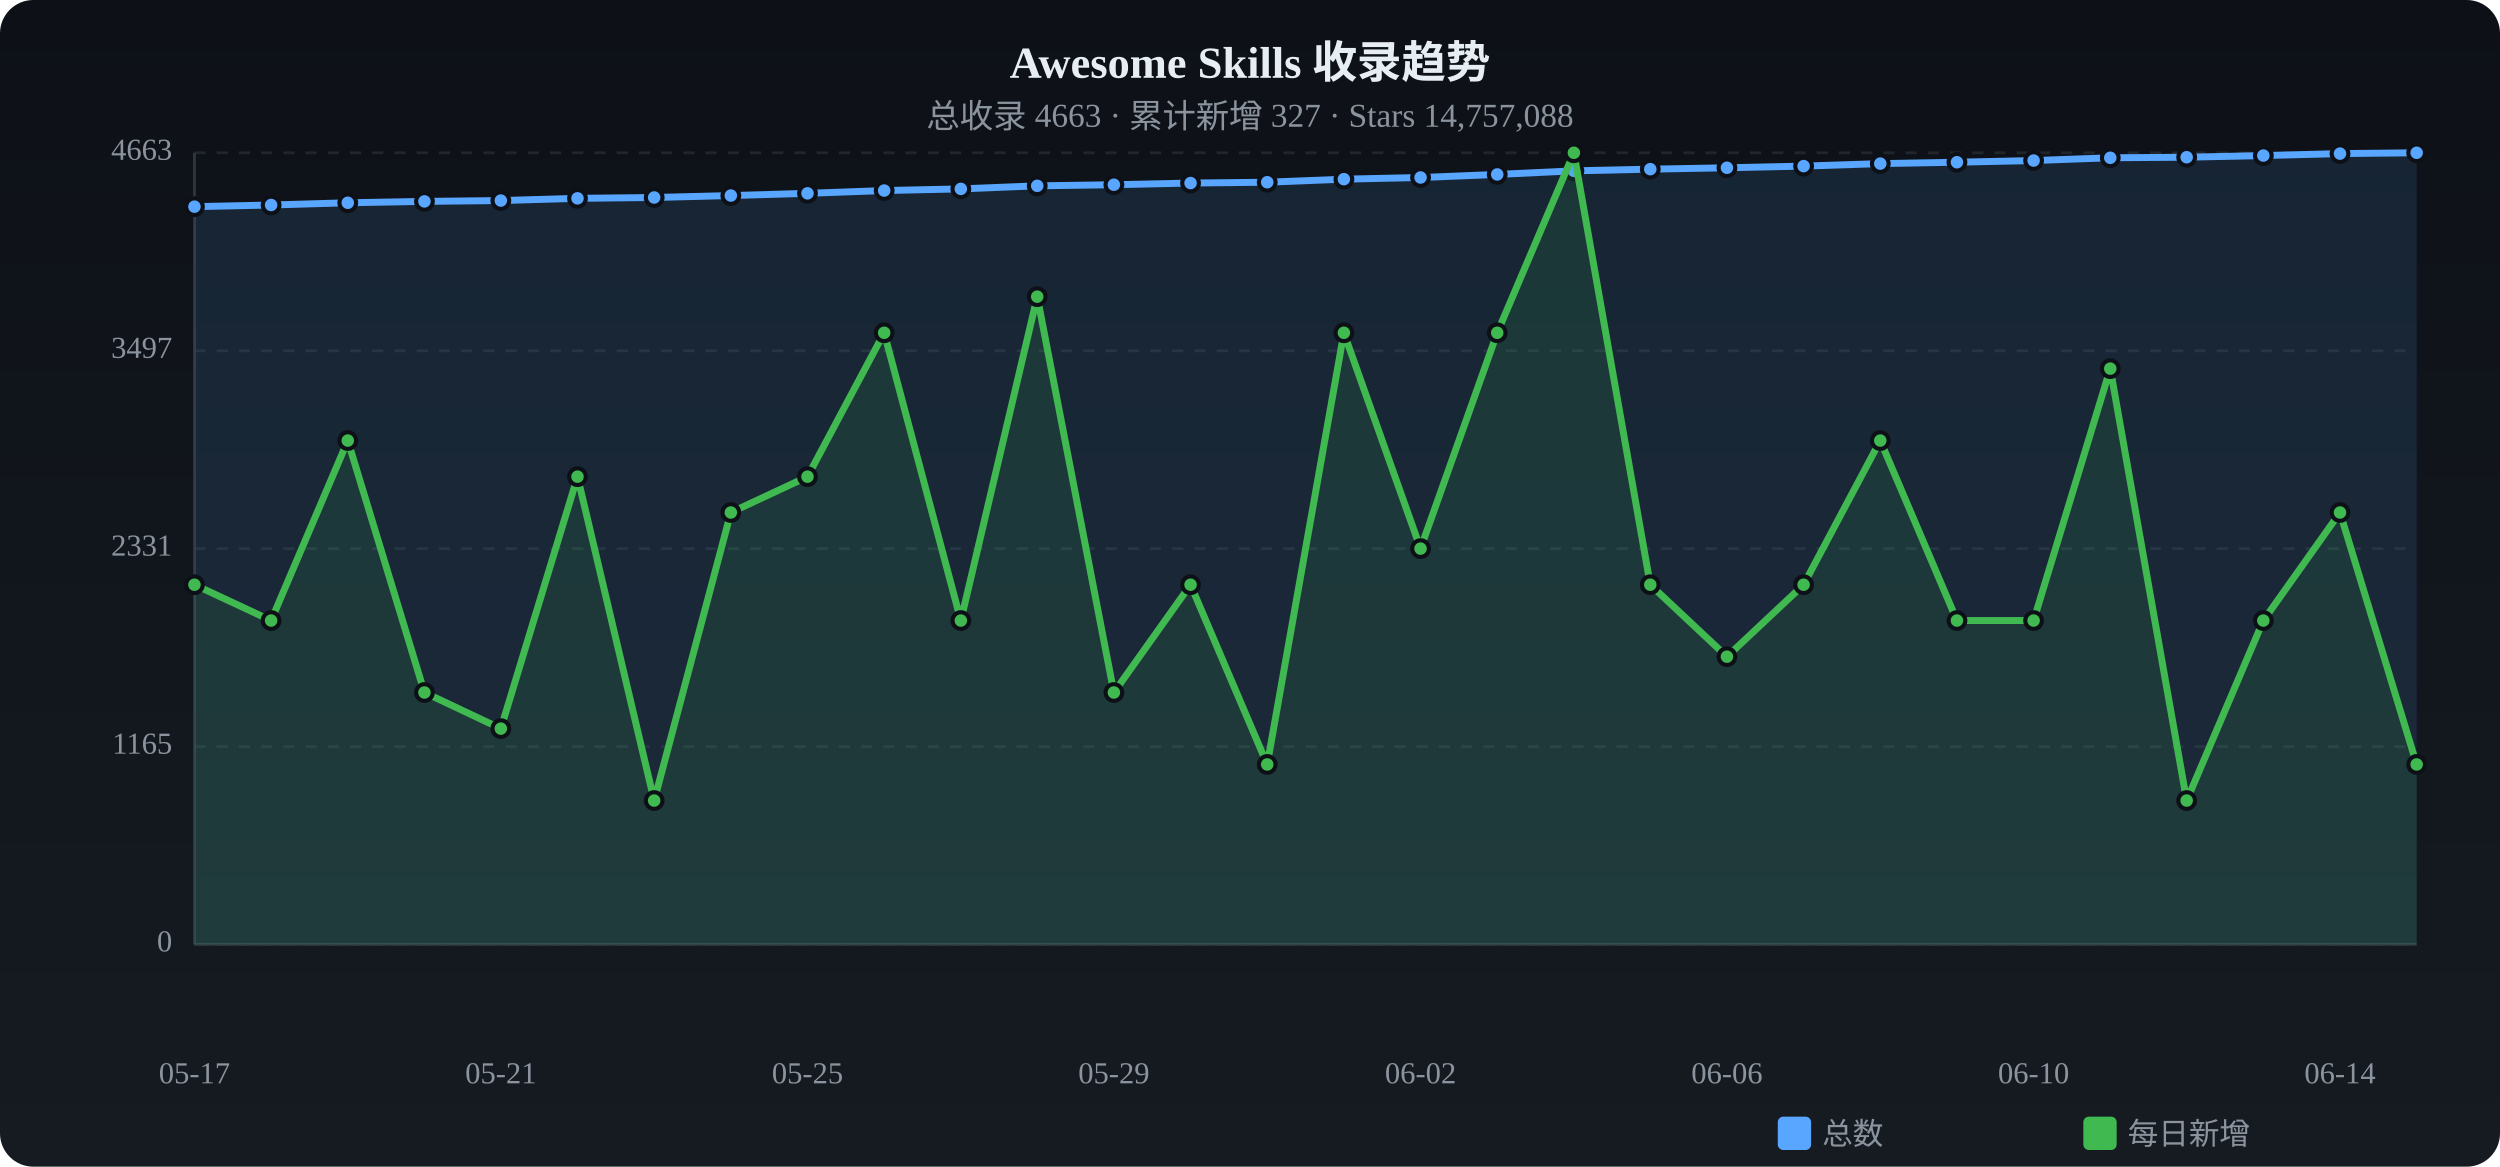
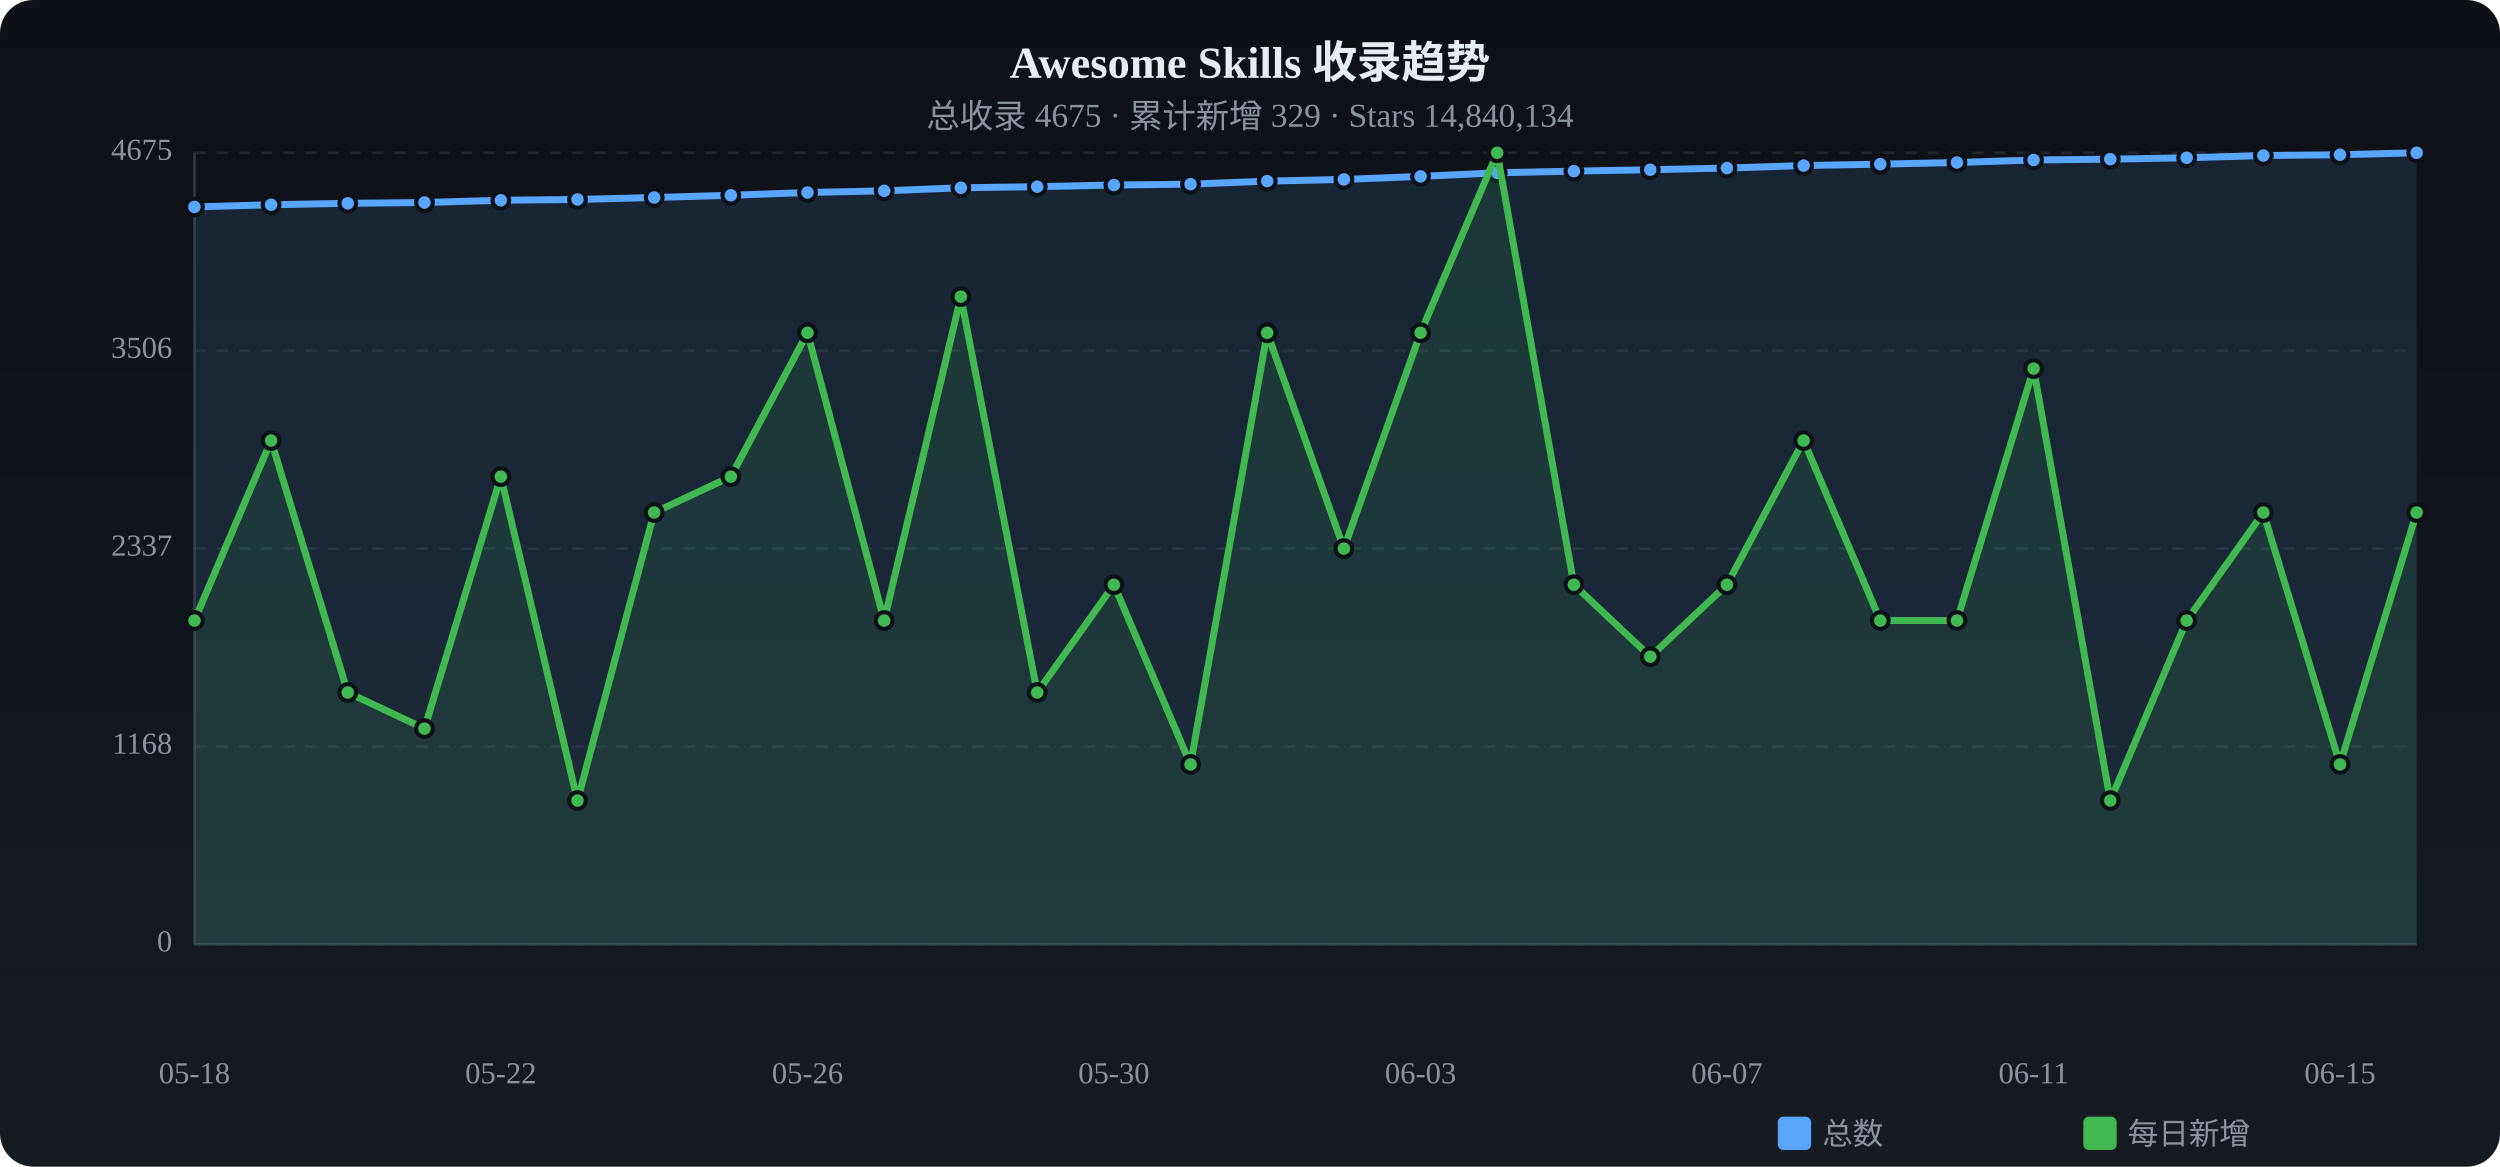
<svg xmlns="http://www.w3.org/2000/svg" viewBox="0 0 900 420" width="900" height="420">
  <defs>
    <linearGradient id="tbg" x1="0%" y1="0%" x2="0%" y2="100%">
      <stop offset="0%" stop-color="#0d1117" />
      <stop offset="100%" stop-color="#161b22" />
    </linearGradient>
  </defs>
  <rect width="900" height="420" rx="12" fill="url(#tbg)" />
  <text x="450.0" y="28" text-anchor="middle" fill="#e6edf3" font-size="16" font-weight="bold">Awesome Skills 收录趋势</text>
-   <text x="450.0" y="46" text-anchor="middle" fill="#8b949e" font-size="12">总收录 4663 · 累计新增 327 · Stars 14,757,088</text>
+   <text x="450.0" y="46" text-anchor="middle" fill="#8b949e" font-size="12">总收录 4675 · 累计新增 329 · Stars 14,840,134</text>
  <text x="62" y="340.0" text-anchor="end" fill="#8b949e" font-size="11" dominant-baseline="middle">0</text>
  <line x1="70" y1="340.0" x2="870" y2="340.0" stroke="#21262d" stroke-dasharray="4 4" />
-   <text x="62" y="268.8" text-anchor="end" fill="#8b949e" font-size="11" dominant-baseline="middle">1165</text>
+   <text x="62" y="268.8" text-anchor="end" fill="#8b949e" font-size="11" dominant-baseline="middle">1168</text>
  <line x1="70" y1="268.8" x2="870" y2="268.8" stroke="#21262d" stroke-dasharray="4 4" />
-   <text x="62" y="197.5" text-anchor="end" fill="#8b949e" font-size="11" dominant-baseline="middle">2331</text>
+   <text x="62" y="197.5" text-anchor="end" fill="#8b949e" font-size="11" dominant-baseline="middle">2337</text>
  <line x1="70" y1="197.5" x2="870" y2="197.5" stroke="#21262d" stroke-dasharray="4 4" />
-   <text x="62" y="126.3" text-anchor="end" fill="#8b949e" font-size="11" dominant-baseline="middle">3497</text>
+   <text x="62" y="126.3" text-anchor="end" fill="#8b949e" font-size="11" dominant-baseline="middle">3506</text>
  <line x1="70" y1="126.3" x2="870" y2="126.3" stroke="#21262d" stroke-dasharray="4 4" />
-   <text x="62" y="55.0" text-anchor="end" fill="#8b949e" font-size="11" dominant-baseline="middle">4663</text>
+   <text x="62" y="55.0" text-anchor="end" fill="#8b949e" font-size="11" dominant-baseline="middle">4675</text>
  <line x1="70" y1="55.0" x2="870" y2="55.0" stroke="#21262d" stroke-dasharray="4 4" />
  <line x1="70" y1="55" x2="70" y2="340" stroke="#30363d" />
  <line x1="70" y1="340" x2="870" y2="340" stroke="#30363d" />
-   <path d="M70.0,74.4 L97.6,73.8 L125.2,73.0 L152.8,72.5 L180.3,72.2 L207.9,71.4 L235.5,71.1 L263.1,70.4 L290.7,69.6 L318.3,68.6 L345.9,68.0 L373.4,66.9 L401.0,66.5 L428.6,65.9 L456.2,65.6 L483.8,64.5 L511.4,63.9 L539.0,62.8 L566.6,61.5 L594.1,60.9 L621.7,60.4 L649.3,59.8 L676.9,58.9 L704.5,58.4 L732.1,57.8 L759.7,56.8 L787.2,56.6 L814.8,56.0 L842.4,55.3 L870.0,55.0 L870.0,340 L70.0,340 Z" fill="#58a6ff" opacity="0.12" />
-   <polyline points="70.0,74.4 97.6,73.8 125.2,73.0 152.8,72.5 180.3,72.2 207.9,71.4 235.5,71.1 263.1,70.4 290.7,69.6 318.3,68.6 345.9,68.0 373.4,66.9 401.0,66.5 428.6,65.9 456.2,65.6 483.8,64.5 511.4,63.9 539.0,62.8 566.6,61.5 594.1,60.9 621.7,60.4 649.3,59.8 676.9,58.9 704.5,58.4 732.1,57.8 759.7,56.8 787.2,56.6 814.8,56.0 842.4,55.3 870.0,55.0" fill="none" stroke="#58a6ff" stroke-width="2.5" stroke-linecap="round" stroke-linejoin="round" />
-   <circle cx="70.0" cy="74.4" r="3" fill="#58a6ff" stroke="#0d1117" stroke-width="1.5" />
-   <circle cx="97.6" cy="73.8" r="3" fill="#58a6ff" stroke="#0d1117" stroke-width="1.5" />
-   <circle cx="125.2" cy="73.0" r="3" fill="#58a6ff" stroke="#0d1117" stroke-width="1.5" />
-   <circle cx="152.8" cy="72.5" r="3" fill="#58a6ff" stroke="#0d1117" stroke-width="1.5" />
-   <circle cx="180.3" cy="72.2" r="3" fill="#58a6ff" stroke="#0d1117" stroke-width="1.5" />
-   <circle cx="207.9" cy="71.4" r="3" fill="#58a6ff" stroke="#0d1117" stroke-width="1.5" />
+   <path d="M70.0,74.5 L97.6,73.7 L125.2,73.2 L152.8,72.9 L180.3,72.1 L207.9,71.8 L235.5,71.1 L263.1,70.3 L290.7,69.3 L318.3,68.7 L345.9,67.6 L373.4,67.2 L401.0,66.6 L428.6,66.3 L456.2,65.2 L483.8,64.6 L511.4,63.5 L539.0,62.2 L566.6,61.6 L594.1,61.1 L621.7,60.5 L649.3,59.6 L676.9,59.1 L704.5,58.5 L732.1,57.6 L759.7,57.3 L787.2,56.8 L814.8,56.0 L842.4,55.7 L870.0,55.0 L870.0,340 L70.0,340 Z" fill="#58a6ff" opacity="0.12" />
+   <polyline points="70.0,74.5 97.6,73.7 125.2,73.2 152.8,72.9 180.3,72.1 207.9,71.8 235.5,71.1 263.1,70.3 290.7,69.3 318.3,68.7 345.9,67.6 373.4,67.2 401.0,66.6 428.6,66.3 456.2,65.2 483.8,64.6 511.4,63.5 539.0,62.2 566.6,61.6 594.1,61.1 621.7,60.5 649.3,59.6 676.9,59.1 704.5,58.5 732.1,57.6 759.7,57.3 787.2,56.8 814.8,56.0 842.4,55.7 870.0,55.0" fill="none" stroke="#58a6ff" stroke-width="2.5" stroke-linecap="round" stroke-linejoin="round" />
+   <circle cx="70.0" cy="74.5" r="3" fill="#58a6ff" stroke="#0d1117" stroke-width="1.5" />
+   <circle cx="97.6" cy="73.7" r="3" fill="#58a6ff" stroke="#0d1117" stroke-width="1.5" />
+   <circle cx="125.2" cy="73.2" r="3" fill="#58a6ff" stroke="#0d1117" stroke-width="1.5" />
+   <circle cx="152.8" cy="72.9" r="3" fill="#58a6ff" stroke="#0d1117" stroke-width="1.5" />
+   <circle cx="180.3" cy="72.1" r="3" fill="#58a6ff" stroke="#0d1117" stroke-width="1.5" />
+   <circle cx="207.9" cy="71.8" r="3" fill="#58a6ff" stroke="#0d1117" stroke-width="1.5" />
  <circle cx="235.5" cy="71.1" r="3" fill="#58a6ff" stroke="#0d1117" stroke-width="1.5" />
-   <circle cx="263.1" cy="70.4" r="3" fill="#58a6ff" stroke="#0d1117" stroke-width="1.5" />
-   <circle cx="290.7" cy="69.6" r="3" fill="#58a6ff" stroke="#0d1117" stroke-width="1.5" />
-   <circle cx="318.3" cy="68.6" r="3" fill="#58a6ff" stroke="#0d1117" stroke-width="1.5" />
-   <circle cx="345.9" cy="68.0" r="3" fill="#58a6ff" stroke="#0d1117" stroke-width="1.5" />
-   <circle cx="373.4" cy="66.9" r="3" fill="#58a6ff" stroke="#0d1117" stroke-width="1.5" />
-   <circle cx="401.0" cy="66.5" r="3" fill="#58a6ff" stroke="#0d1117" stroke-width="1.5" />
-   <circle cx="428.6" cy="65.9" r="3" fill="#58a6ff" stroke="#0d1117" stroke-width="1.5" />
-   <circle cx="456.2" cy="65.6" r="3" fill="#58a6ff" stroke="#0d1117" stroke-width="1.5" />
-   <circle cx="483.8" cy="64.5" r="3" fill="#58a6ff" stroke="#0d1117" stroke-width="1.5" />
-   <circle cx="511.4" cy="63.9" r="3" fill="#58a6ff" stroke="#0d1117" stroke-width="1.5" />
-   <circle cx="539.0" cy="62.8" r="3" fill="#58a6ff" stroke="#0d1117" stroke-width="1.5" />
-   <circle cx="566.6" cy="61.5" r="3" fill="#58a6ff" stroke="#0d1117" stroke-width="1.5" />
-   <circle cx="594.1" cy="60.9" r="3" fill="#58a6ff" stroke="#0d1117" stroke-width="1.5" />
-   <circle cx="621.7" cy="60.4" r="3" fill="#58a6ff" stroke="#0d1117" stroke-width="1.5" />
-   <circle cx="649.3" cy="59.8" r="3" fill="#58a6ff" stroke="#0d1117" stroke-width="1.5" />
-   <circle cx="676.9" cy="58.9" r="3" fill="#58a6ff" stroke="#0d1117" stroke-width="1.5" />
-   <circle cx="704.5" cy="58.4" r="3" fill="#58a6ff" stroke="#0d1117" stroke-width="1.5" />
-   <circle cx="732.1" cy="57.8" r="3" fill="#58a6ff" stroke="#0d1117" stroke-width="1.5" />
-   <circle cx="759.7" cy="56.8" r="3" fill="#58a6ff" stroke="#0d1117" stroke-width="1.5" />
-   <circle cx="787.2" cy="56.6" r="3" fill="#58a6ff" stroke="#0d1117" stroke-width="1.5" />
+   <circle cx="263.1" cy="70.3" r="3" fill="#58a6ff" stroke="#0d1117" stroke-width="1.5" />
+   <circle cx="290.7" cy="69.3" r="3" fill="#58a6ff" stroke="#0d1117" stroke-width="1.5" />
+   <circle cx="318.3" cy="68.7" r="3" fill="#58a6ff" stroke="#0d1117" stroke-width="1.5" />
+   <circle cx="345.9" cy="67.6" r="3" fill="#58a6ff" stroke="#0d1117" stroke-width="1.5" />
+   <circle cx="373.4" cy="67.2" r="3" fill="#58a6ff" stroke="#0d1117" stroke-width="1.5" />
+   <circle cx="401.0" cy="66.6" r="3" fill="#58a6ff" stroke="#0d1117" stroke-width="1.5" />
+   <circle cx="428.6" cy="66.3" r="3" fill="#58a6ff" stroke="#0d1117" stroke-width="1.5" />
+   <circle cx="456.2" cy="65.2" r="3" fill="#58a6ff" stroke="#0d1117" stroke-width="1.5" />
+   <circle cx="483.8" cy="64.6" r="3" fill="#58a6ff" stroke="#0d1117" stroke-width="1.5" />
+   <circle cx="511.4" cy="63.5" r="3" fill="#58a6ff" stroke="#0d1117" stroke-width="1.5" />
+   <circle cx="539.0" cy="62.2" r="3" fill="#58a6ff" stroke="#0d1117" stroke-width="1.5" />
+   <circle cx="566.6" cy="61.6" r="3" fill="#58a6ff" stroke="#0d1117" stroke-width="1.5" />
+   <circle cx="594.1" cy="61.1" r="3" fill="#58a6ff" stroke="#0d1117" stroke-width="1.5" />
+   <circle cx="621.7" cy="60.5" r="3" fill="#58a6ff" stroke="#0d1117" stroke-width="1.5" />
+   <circle cx="649.3" cy="59.6" r="3" fill="#58a6ff" stroke="#0d1117" stroke-width="1.5" />
+   <circle cx="676.9" cy="59.1" r="3" fill="#58a6ff" stroke="#0d1117" stroke-width="1.5" />
+   <circle cx="704.5" cy="58.5" r="3" fill="#58a6ff" stroke="#0d1117" stroke-width="1.5" />
+   <circle cx="732.1" cy="57.6" r="3" fill="#58a6ff" stroke="#0d1117" stroke-width="1.5" />
+   <circle cx="759.7" cy="57.3" r="3" fill="#58a6ff" stroke="#0d1117" stroke-width="1.5" />
+   <circle cx="787.2" cy="56.8" r="3" fill="#58a6ff" stroke="#0d1117" stroke-width="1.5" />
  <circle cx="814.8" cy="56.0" r="3" fill="#58a6ff" stroke="#0d1117" stroke-width="1.5" />
-   <circle cx="842.4" cy="55.3" r="3" fill="#58a6ff" stroke="#0d1117" stroke-width="1.5" />
+   <circle cx="842.4" cy="55.7" r="3" fill="#58a6ff" stroke="#0d1117" stroke-width="1.5" />
  <circle cx="870.0" cy="55.0" r="3" fill="#58a6ff" stroke="#0d1117" stroke-width="1.5" />
-   <path d="M70.0,210.5 L97.6,223.4 L125.2,158.6 L152.8,249.3 L180.3,262.3 L207.9,171.6 L235.5,288.2 L263.1,184.5 L290.7,171.6 L318.3,119.8 L345.9,223.4 L373.4,106.8 L401.0,249.3 L428.6,210.5 L456.2,275.2 L483.8,119.8 L511.4,197.5 L539.0,119.8 L566.6,55.0 L594.1,210.5 L621.7,236.4 L649.3,210.5 L676.9,158.6 L704.5,223.4 L732.1,223.4 L759.7,132.7 L787.2,288.2 L814.8,223.4 L842.4,184.5 L870.0,275.2 L870.0,340 L70.0,340 Z" fill="#3fb950" opacity="0.12" />
-   <polyline points="70.0,210.5 97.6,223.4 125.2,158.6 152.8,249.3 180.3,262.3 207.9,171.6 235.5,288.2 263.1,184.5 290.7,171.6 318.3,119.8 345.9,223.4 373.4,106.8 401.0,249.3 428.6,210.5 456.2,275.2 483.8,119.8 511.4,197.5 539.0,119.8 566.6,55.0 594.1,210.5 621.7,236.4 649.3,210.5 676.9,158.6 704.5,223.4 732.1,223.4 759.7,132.7 787.2,288.2 814.8,223.4 842.4,184.5 870.0,275.2" fill="none" stroke="#3fb950" stroke-width="2.5" stroke-linecap="round" stroke-linejoin="round" />
-   <circle cx="70.0" cy="210.5" r="3" fill="#3fb950" stroke="#0d1117" stroke-width="1.5" />
-   <circle cx="97.6" cy="223.4" r="3" fill="#3fb950" stroke="#0d1117" stroke-width="1.5" />
-   <circle cx="125.2" cy="158.6" r="3" fill="#3fb950" stroke="#0d1117" stroke-width="1.5" />
-   <circle cx="152.8" cy="249.3" r="3" fill="#3fb950" stroke="#0d1117" stroke-width="1.5" />
-   <circle cx="180.3" cy="262.3" r="3" fill="#3fb950" stroke="#0d1117" stroke-width="1.5" />
-   <circle cx="207.9" cy="171.6" r="3" fill="#3fb950" stroke="#0d1117" stroke-width="1.5" />
-   <circle cx="235.5" cy="288.2" r="3" fill="#3fb950" stroke="#0d1117" stroke-width="1.5" />
-   <circle cx="263.1" cy="184.5" r="3" fill="#3fb950" stroke="#0d1117" stroke-width="1.5" />
-   <circle cx="290.7" cy="171.6" r="3" fill="#3fb950" stroke="#0d1117" stroke-width="1.5" />
-   <circle cx="318.3" cy="119.8" r="3" fill="#3fb950" stroke="#0d1117" stroke-width="1.5" />
-   <circle cx="345.9" cy="223.4" r="3" fill="#3fb950" stroke="#0d1117" stroke-width="1.5" />
-   <circle cx="373.4" cy="106.8" r="3" fill="#3fb950" stroke="#0d1117" stroke-width="1.5" />
-   <circle cx="401.0" cy="249.3" r="3" fill="#3fb950" stroke="#0d1117" stroke-width="1.5" />
-   <circle cx="428.6" cy="210.5" r="3" fill="#3fb950" stroke="#0d1117" stroke-width="1.5" />
-   <circle cx="456.2" cy="275.2" r="3" fill="#3fb950" stroke="#0d1117" stroke-width="1.5" />
-   <circle cx="483.8" cy="119.8" r="3" fill="#3fb950" stroke="#0d1117" stroke-width="1.5" />
-   <circle cx="511.4" cy="197.5" r="3" fill="#3fb950" stroke="#0d1117" stroke-width="1.5" />
-   <circle cx="539.0" cy="119.8" r="3" fill="#3fb950" stroke="#0d1117" stroke-width="1.5" />
-   <circle cx="566.6" cy="55.0" r="3" fill="#3fb950" stroke="#0d1117" stroke-width="1.5" />
-   <circle cx="594.1" cy="210.5" r="3" fill="#3fb950" stroke="#0d1117" stroke-width="1.5" />
-   <circle cx="621.7" cy="236.4" r="3" fill="#3fb950" stroke="#0d1117" stroke-width="1.5" />
-   <circle cx="649.3" cy="210.5" r="3" fill="#3fb950" stroke="#0d1117" stroke-width="1.5" />
-   <circle cx="676.9" cy="158.6" r="3" fill="#3fb950" stroke="#0d1117" stroke-width="1.5" />
+   <path d="M70.0,223.4 L97.6,158.6 L125.2,249.3 L152.8,262.3 L180.3,171.6 L207.9,288.2 L235.5,184.5 L263.1,171.6 L290.7,119.8 L318.3,223.4 L345.9,106.8 L373.4,249.3 L401.0,210.5 L428.6,275.2 L456.2,119.8 L483.8,197.5 L511.4,119.8 L539.0,55.0 L566.6,210.5 L594.1,236.4 L621.7,210.5 L649.3,158.6 L676.9,223.4 L704.5,223.4 L732.1,132.7 L759.7,288.2 L787.2,223.4 L814.8,184.5 L842.4,275.2 L870.0,184.5 L870.0,340 L70.0,340 Z" fill="#3fb950" opacity="0.12" />
+   <polyline points="70.0,223.4 97.6,158.6 125.2,249.3 152.8,262.3 180.3,171.6 207.9,288.2 235.5,184.5 263.1,171.6 290.7,119.8 318.3,223.4 345.9,106.8 373.4,249.3 401.0,210.5 428.6,275.2 456.2,119.8 483.8,197.5 511.4,119.8 539.0,55.0 566.6,210.5 594.1,236.4 621.7,210.5 649.3,158.6 676.9,223.4 704.5,223.4 732.1,132.7 759.7,288.2 787.2,223.4 814.8,184.5 842.4,275.2 870.0,184.5" fill="none" stroke="#3fb950" stroke-width="2.5" stroke-linecap="round" stroke-linejoin="round" />
+   <circle cx="70.0" cy="223.4" r="3" fill="#3fb950" stroke="#0d1117" stroke-width="1.5" />
+   <circle cx="97.6" cy="158.6" r="3" fill="#3fb950" stroke="#0d1117" stroke-width="1.5" />
+   <circle cx="125.2" cy="249.3" r="3" fill="#3fb950" stroke="#0d1117" stroke-width="1.5" />
+   <circle cx="152.8" cy="262.3" r="3" fill="#3fb950" stroke="#0d1117" stroke-width="1.5" />
+   <circle cx="180.3" cy="171.6" r="3" fill="#3fb950" stroke="#0d1117" stroke-width="1.5" />
+   <circle cx="207.9" cy="288.2" r="3" fill="#3fb950" stroke="#0d1117" stroke-width="1.5" />
+   <circle cx="235.5" cy="184.5" r="3" fill="#3fb950" stroke="#0d1117" stroke-width="1.5" />
+   <circle cx="263.1" cy="171.6" r="3" fill="#3fb950" stroke="#0d1117" stroke-width="1.5" />
+   <circle cx="290.7" cy="119.8" r="3" fill="#3fb950" stroke="#0d1117" stroke-width="1.5" />
+   <circle cx="318.3" cy="223.4" r="3" fill="#3fb950" stroke="#0d1117" stroke-width="1.5" />
+   <circle cx="345.9" cy="106.8" r="3" fill="#3fb950" stroke="#0d1117" stroke-width="1.5" />
+   <circle cx="373.4" cy="249.3" r="3" fill="#3fb950" stroke="#0d1117" stroke-width="1.5" />
+   <circle cx="401.0" cy="210.5" r="3" fill="#3fb950" stroke="#0d1117" stroke-width="1.5" />
+   <circle cx="428.6" cy="275.2" r="3" fill="#3fb950" stroke="#0d1117" stroke-width="1.5" />
+   <circle cx="456.2" cy="119.8" r="3" fill="#3fb950" stroke="#0d1117" stroke-width="1.5" />
+   <circle cx="483.8" cy="197.5" r="3" fill="#3fb950" stroke="#0d1117" stroke-width="1.5" />
+   <circle cx="511.4" cy="119.8" r="3" fill="#3fb950" stroke="#0d1117" stroke-width="1.5" />
+   <circle cx="539.0" cy="55.0" r="3" fill="#3fb950" stroke="#0d1117" stroke-width="1.5" />
+   <circle cx="566.6" cy="210.5" r="3" fill="#3fb950" stroke="#0d1117" stroke-width="1.5" />
+   <circle cx="594.1" cy="236.4" r="3" fill="#3fb950" stroke="#0d1117" stroke-width="1.5" />
+   <circle cx="621.7" cy="210.5" r="3" fill="#3fb950" stroke="#0d1117" stroke-width="1.5" />
+   <circle cx="649.3" cy="158.6" r="3" fill="#3fb950" stroke="#0d1117" stroke-width="1.5" />
+   <circle cx="676.9" cy="223.4" r="3" fill="#3fb950" stroke="#0d1117" stroke-width="1.5" />
  <circle cx="704.5" cy="223.4" r="3" fill="#3fb950" stroke="#0d1117" stroke-width="1.5" />
-   <circle cx="732.1" cy="223.4" r="3" fill="#3fb950" stroke="#0d1117" stroke-width="1.5" />
-   <circle cx="759.7" cy="132.7" r="3" fill="#3fb950" stroke="#0d1117" stroke-width="1.5" />
-   <circle cx="787.2" cy="288.2" r="3" fill="#3fb950" stroke="#0d1117" stroke-width="1.5" />
-   <circle cx="814.8" cy="223.4" r="3" fill="#3fb950" stroke="#0d1117" stroke-width="1.5" />
-   <circle cx="842.4" cy="184.5" r="3" fill="#3fb950" stroke="#0d1117" stroke-width="1.5" />
-   <circle cx="870.0" cy="275.2" r="3" fill="#3fb950" stroke="#0d1117" stroke-width="1.5" />
-   <text x="70.0" y="390" text-anchor="middle" fill="#8b949e" font-size="11">05-17</text>
-   <text x="180.3" y="390" text-anchor="middle" fill="#8b949e" font-size="11">05-21</text>
-   <text x="290.7" y="390" text-anchor="middle" fill="#8b949e" font-size="11">05-25</text>
-   <text x="401.0" y="390" text-anchor="middle" fill="#8b949e" font-size="11">05-29</text>
-   <text x="511.4" y="390" text-anchor="middle" fill="#8b949e" font-size="11">06-02</text>
-   <text x="621.7" y="390" text-anchor="middle" fill="#8b949e" font-size="11">06-06</text>
-   <text x="732.1" y="390" text-anchor="middle" fill="#8b949e" font-size="11">06-10</text>
-   <text x="842.4" y="390" text-anchor="middle" fill="#8b949e" font-size="11">06-14</text>
+   <circle cx="732.1" cy="132.7" r="3" fill="#3fb950" stroke="#0d1117" stroke-width="1.5" />
+   <circle cx="759.7" cy="288.2" r="3" fill="#3fb950" stroke="#0d1117" stroke-width="1.5" />
+   <circle cx="787.2" cy="223.4" r="3" fill="#3fb950" stroke="#0d1117" stroke-width="1.5" />
+   <circle cx="814.8" cy="184.5" r="3" fill="#3fb950" stroke="#0d1117" stroke-width="1.5" />
+   <circle cx="842.4" cy="275.2" r="3" fill="#3fb950" stroke="#0d1117" stroke-width="1.5" />
+   <circle cx="870.0" cy="184.5" r="3" fill="#3fb950" stroke="#0d1117" stroke-width="1.5" />
+   <text x="70.0" y="390" text-anchor="middle" fill="#8b949e" font-size="11">05-18</text>
+   <text x="180.3" y="390" text-anchor="middle" fill="#8b949e" font-size="11">05-22</text>
+   <text x="290.7" y="390" text-anchor="middle" fill="#8b949e" font-size="11">05-26</text>
+   <text x="401.0" y="390" text-anchor="middle" fill="#8b949e" font-size="11">05-30</text>
+   <text x="511.4" y="390" text-anchor="middle" fill="#8b949e" font-size="11">06-03</text>
+   <text x="621.7" y="390" text-anchor="middle" fill="#8b949e" font-size="11">06-07</text>
+   <text x="732.1" y="390" text-anchor="middle" fill="#8b949e" font-size="11">06-11</text>
+   <text x="842.4" y="390" text-anchor="middle" fill="#8b949e" font-size="11">06-15</text>
  <rect x="640" y="402" width="12" height="12" rx="2" fill="#58a6ff" />
  <text x="656" y="412" fill="#8b949e" font-size="11">总数</text>
  <rect x="750" y="402" width="12" height="12" rx="2" fill="#3fb950" />
  <text x="766" y="412" fill="#8b949e" font-size="11">每日新增</text>
</svg>
